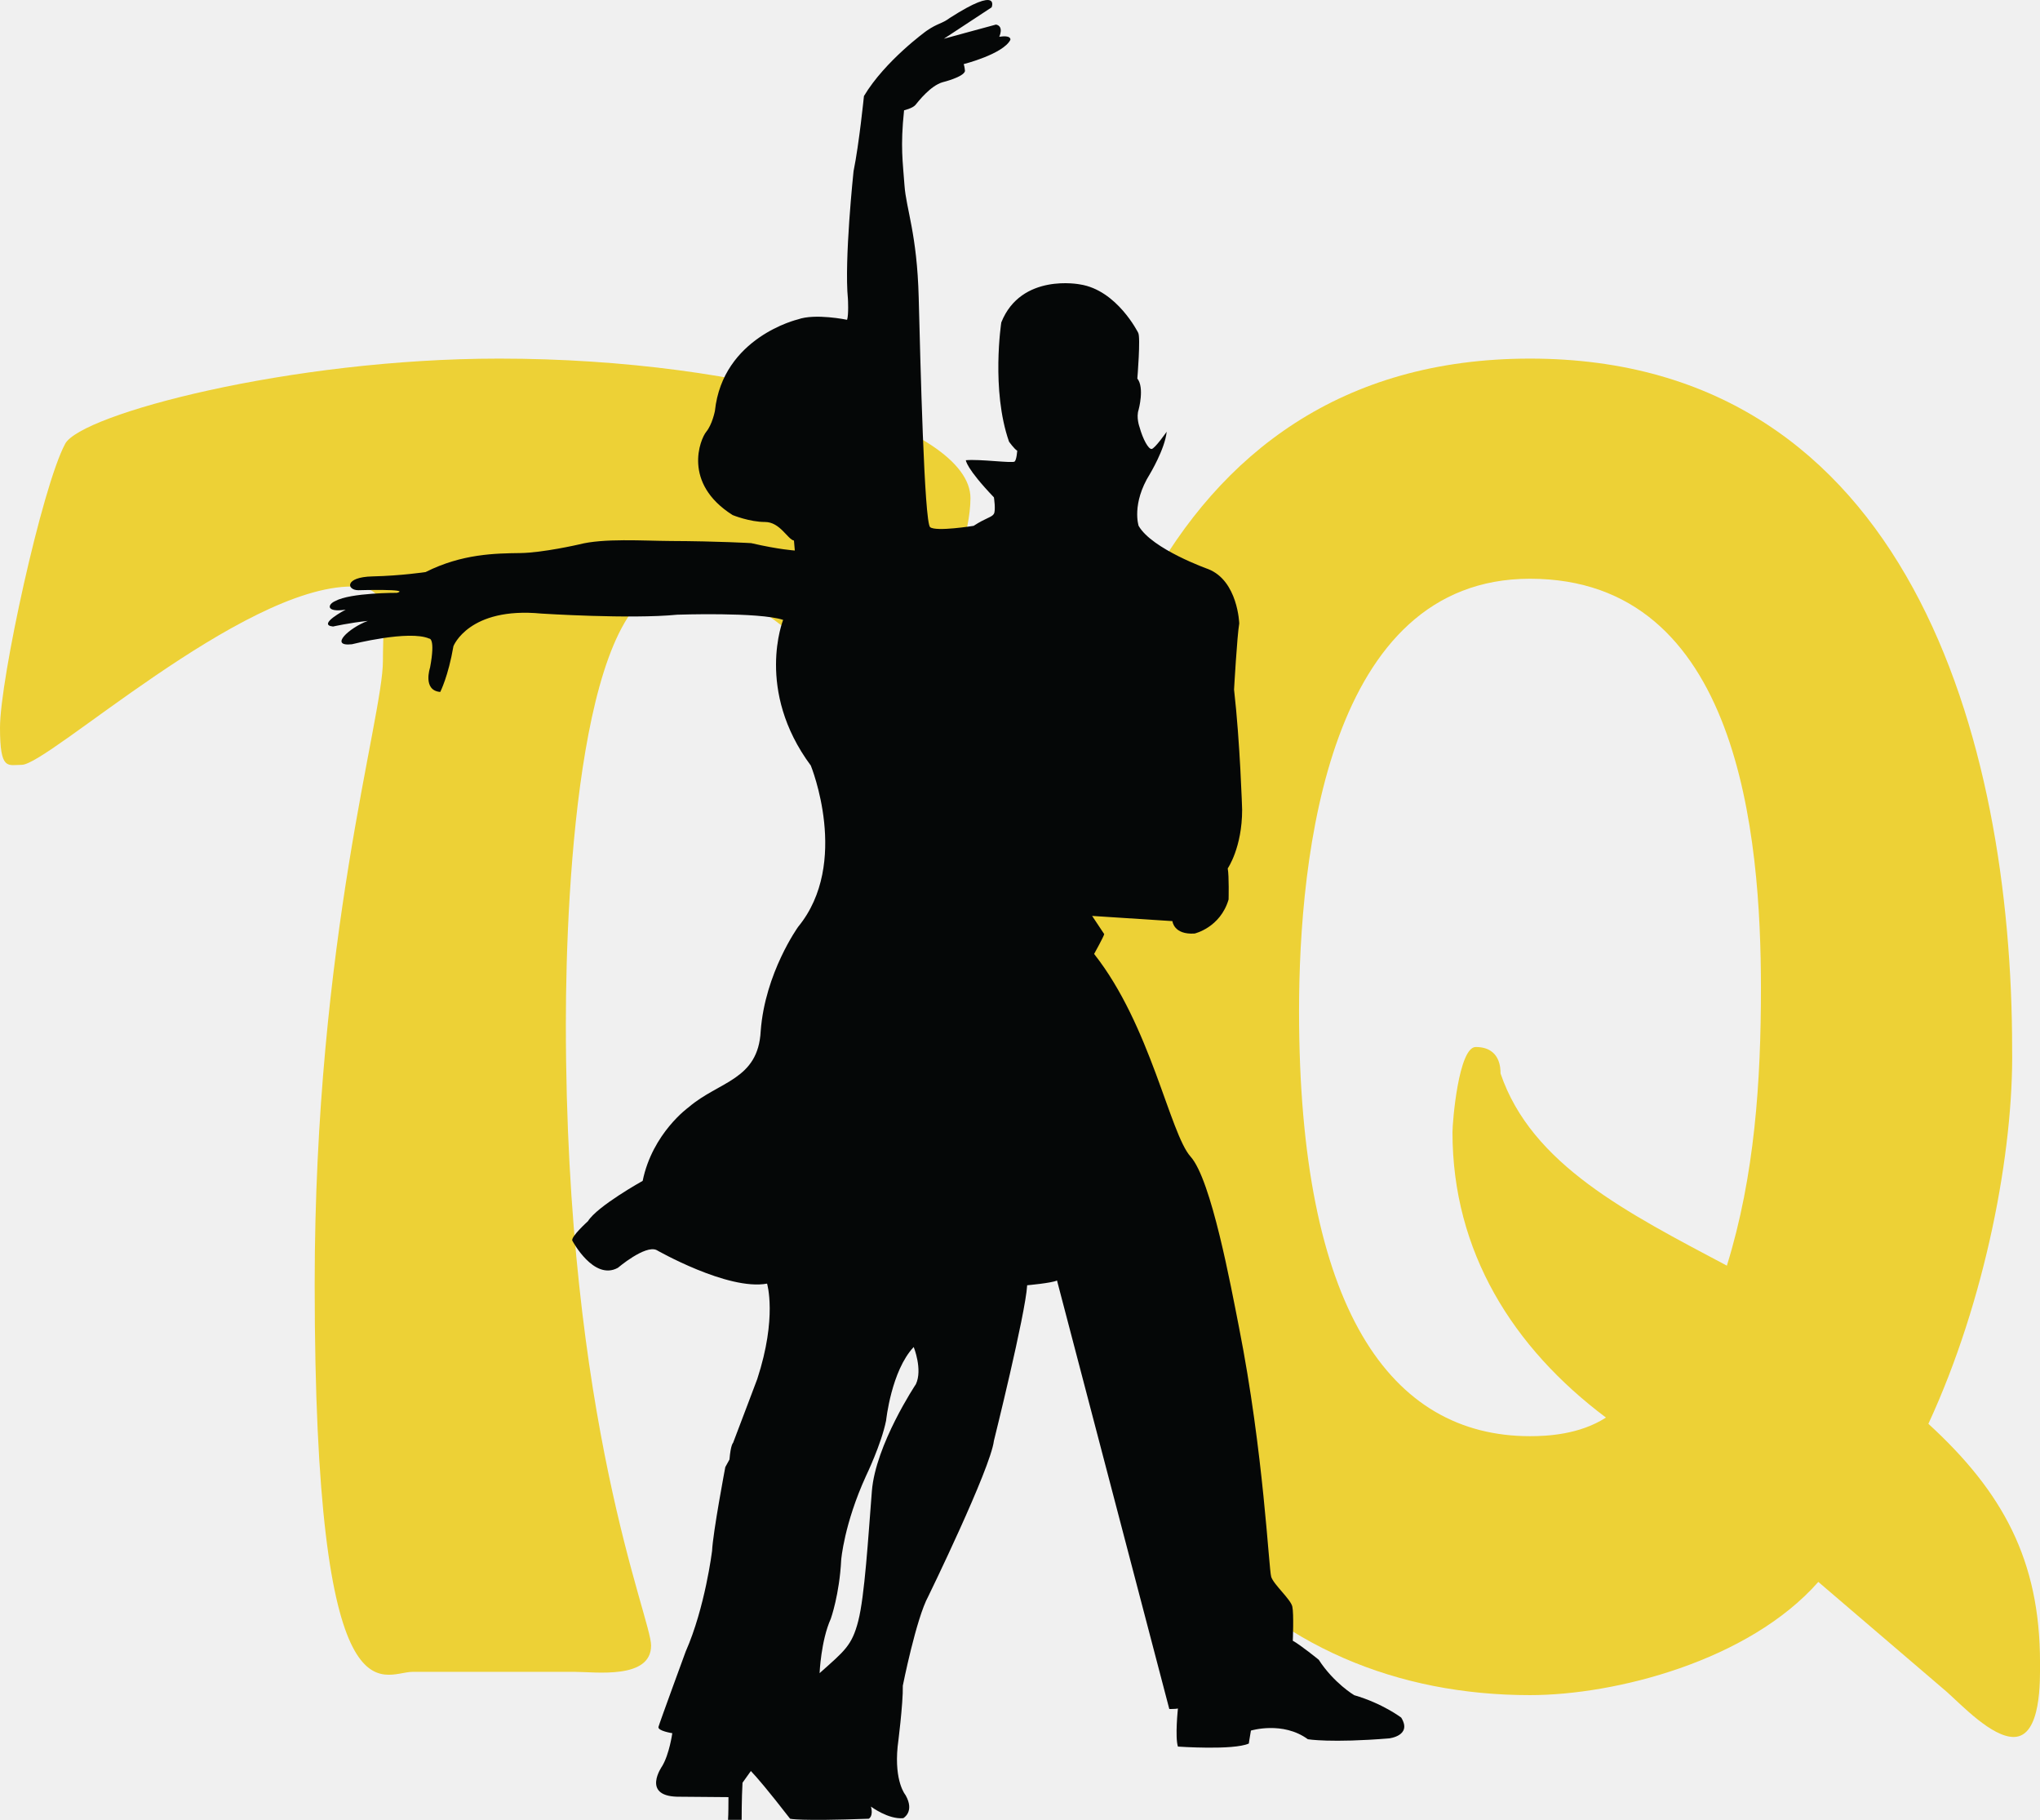
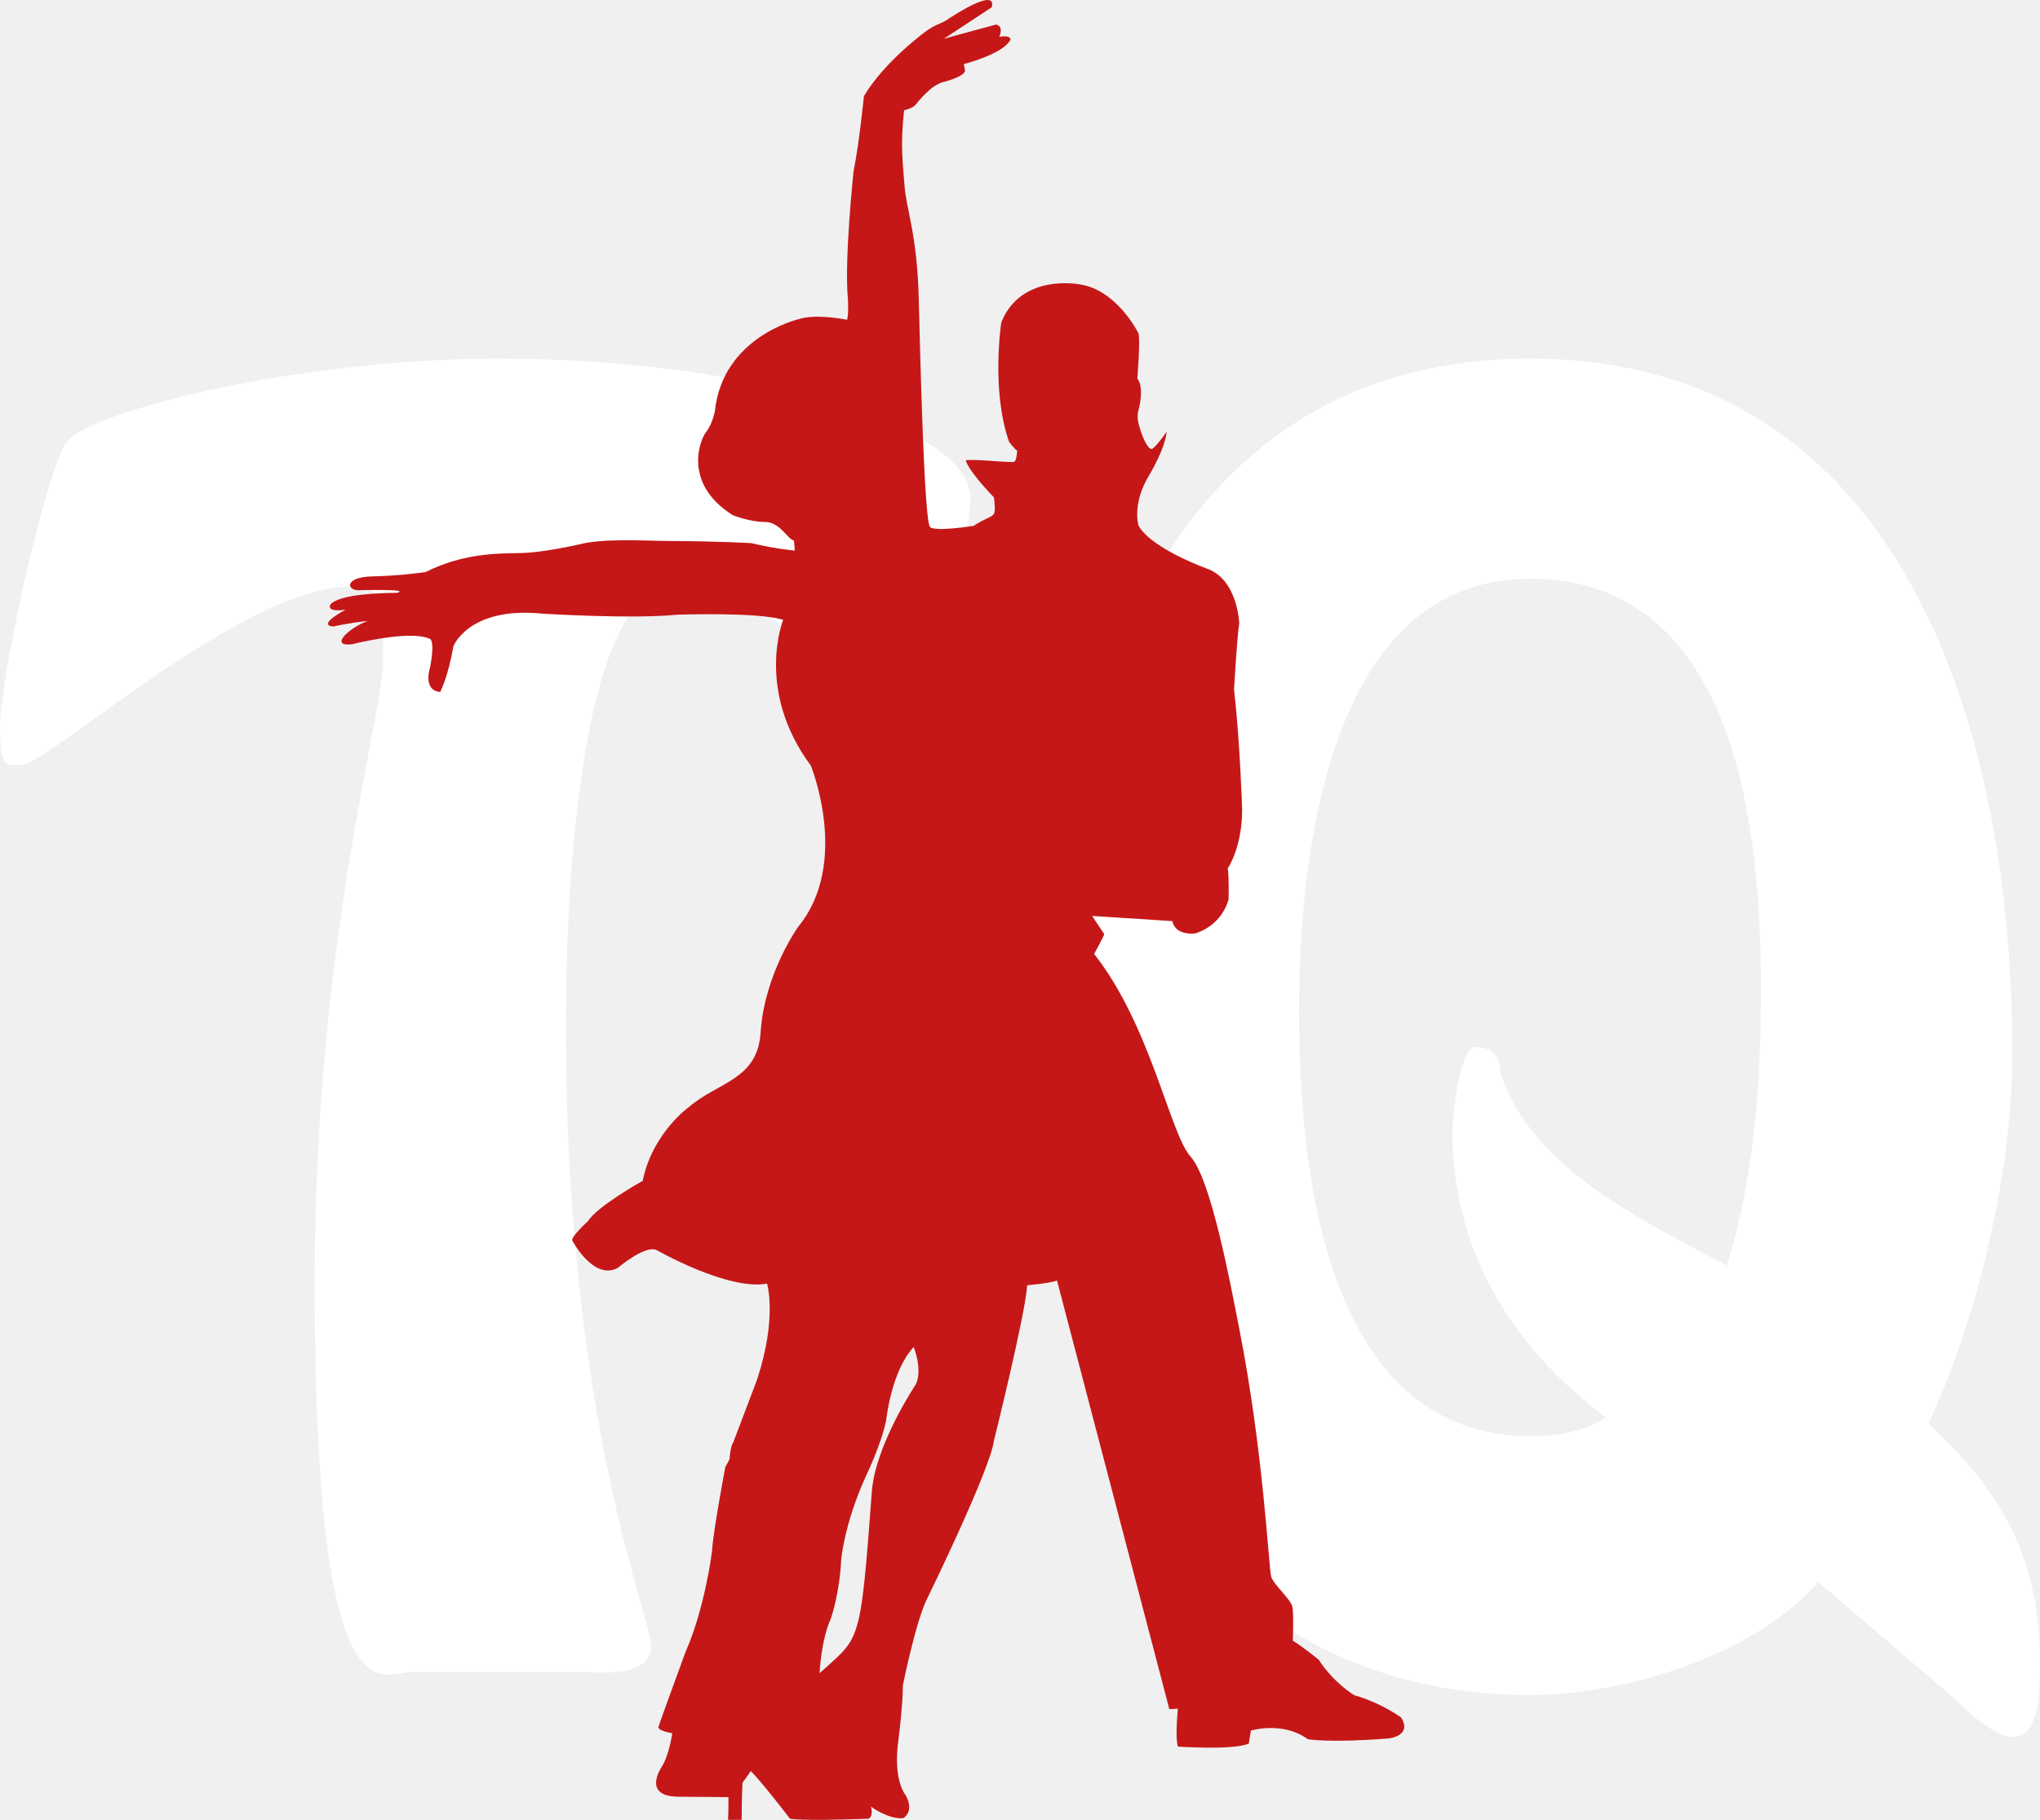
<svg xmlns="http://www.w3.org/2000/svg" id="svg3004" version="1.1" width="127.6" height="113.812" xml:space="preserve">
  <defs id="defs3008" />
  <g id="g3012" transform="matrix(1.25,0,0,-1.25,0,113.8125)">
    <g id="g3014" transform="scale(0.1,0.1)">
-       <path d="m 206.352,74.062 c -14.747,0 -48.887,-31.035 -48.887,193.925 0,172.985 34.14,283.141 34.14,311.832 0,23.282 3.887,37.246 -15.507,37.246 -55.09,0 -152.036,-89.218 -165.239,-89.218 C 3.887,527.848 0,524.742 0,546.48 c 0,24.024 20.949,120.235 32.59,141.954 7.762,14.746 112.469,42.656 217.199,42.656 124.883,0 235.82,-33.36 235.82,-69.805 0,-34.14 -38.007,-107.832 -46.543,-107.832 -13.183,0 -45,64.395 -100.839,64.395 -47.325,0 -55.079,-148.164 -55.079,-219.551 0,-199.352 42.657,-297.086 42.657,-311.051 0,-17.07 -27.91,-13.184 -37.989,-13.184 l -81.464,0" style="fill:#edd136;fill-opacity:1;fill-rule:nonzero;stroke:none" id="path3016" />
-       <path d="M 909.875,119.063 C 874.973,79.492 808.273,62.422 765.598,62.422 c -131.875,0 -241.258,96.191 -241.258,323.473 0,154.375 51.98,345.195 241.258,345.195 189.277,0 241.252,-190.82 241.252,-345.195 0.78,-51.192 -13.19,-125.661 -41.901,-187.731 37.251,-34.121 55.861,-68.262 55.861,-119.473 0,-8.516 0.78,-37.207 -13.18,-37.207 -10.86,0 -25.607,15.508 -33.36,22.48 L 909.875,119.063 z M 650.031,404.527 c 0,-148.941 45.742,-212.554 115.567,-212.554 8.535,0 24.824,0.781 38.007,9.316 -46.542,34.902 -76.796,82.988 -76.796,142.711 0,5.449 3.101,42.676 11.64,42.676 12.403,0 12.403,-10.86 12.403,-13.203 15.527,-45.762 63.613,-69.801 113.261,-96.188 13.961,44.996 17.047,92.32 17.047,138.863 0,76.036 -10.836,204.805 -115.562,204.805 -100.84,0 -115.567,-138.086 -115.567,-216.426" style="fill:#edd136;fill-opacity:1;fill-rule:nonzero;stroke:none" id="path3018" />
-       <path d="m 701.16,51.172 c 0,0 -9.312,7.109 -23.551,11.23 0,0 -10.175,6.055 -17.738,17.734 0,0 -9.297,7.539 -12.965,9.492 0,0 0.567,13.398 -0.234,17.07 -0.766,3.653 -9.356,11.035 -10.567,14.903 -1.234,3.906 -3.734,62.207 -16.132,124.902 -4.004,20.273 -13.828,73.789 -24.2,85.309 -10.371,11.523 -20.039,65.683 -48.285,101.425 0,0 5.043,9.082 5.043,9.942 l -6.039,9.082 40.18,-2.598 c 0,0 0.586,-6.914 11.109,-6.211 0,0 12.817,2.91 16.996,17.031 0,0 0.293,11.661 -0.429,15.547 0,0 7.207,10.371 7.207,29.395 0,0 -1.02,33.711 -4.043,60.078 0,0 1.519,27.012 2.597,33.066 0,0 -0.644,21.387 -15.566,27.227 0,0 -28.09,9.941 -34.785,21.621 0,0 -3.672,11.016 5.625,25.918 0,0 7.558,12.539 8.418,21.172 0,0 -5.977,-8.574 -7.563,-8.633 -1.582,-0.078 -4.312,4.746 -6.05,11.035 0,0 -1.739,4.746 -0.43,8.613 0,0 3.023,11.036 -0.645,15.586 0,0 1.715,20.743 0.43,22.891 0,0 -10.605,21.406 -29.18,24.219 0,0 -29.402,5.84 -39.324,-19.024 0,0 -5.195,-33.711 3.867,-59.648 0,0 2.598,-3.672 4.102,-4.531 0,0 -0.274,-4.434 -1.27,-5.411 -1.035,-0.976 -17.519,1.309 -24.433,0.645 0,0 0,-3.887 14.043,-18.574 0,0 0.996,-6.406 0,-8.223 -0.996,-1.797 -3.887,-1.933 -10.157,-6.035 0,0 -18.789,-3.027 -21.757,-0.664 -2.95,2.383 -4.903,83.242 -5.723,114.961 -0.82,31.699 -6.27,44.219 -7.109,55.996 -0.821,11.758 -2.149,19.219 -0.215,37.598 0,0 4.277,1.015 5.683,2.675 1.387,1.7 7.52,9.629 13.575,11.371 0,0 10.585,2.586 11.23,5.606 0,0 -0.215,2.391 -0.645,3.465 0,0 19.649,4.98 23.34,12.109 0,0 0.801,2.52 -5.547,1.582 0,0 2.5,5.219 -1.621,6.098 l -15.976,-4.336 -10.137,-2.777 23.906,15.714 c 0,0 4.61,11.094 -20.879,-5.265 -4.179,-3.094 -5.918,-2.52 -11.679,-6.473 0,0 -20.742,-14.922 -31.328,-32.64 0,0 -2.383,-23.77 -5.196,-37.598 0,0 -4.746,-44.531 -2.812,-63.965 0,0 0.429,-7.793 -0.43,-10.371 0,0 -15.898,3.34 -24.629,0.195 0,0 -37.597,-8.847 -41.504,-45.801 0,0 -1.308,-6.718 -4.316,-10.39 -3.027,-3.672 -12.109,-25.703 13.183,-41.699 0,0 8.438,-3.457 16.211,-3.457 7.539,0 11.348,-8.75 14.473,-9.297 l 0.43,-4.981 c 0,0 -7.793,0.449 -21.817,3.692 0,0 -16.113,0.976 -40.351,1.074 -13.731,0.078 -33.613,1.484 -45.879,-1.738 0,0 -18.067,-4.161 -29.317,-4.297 -12.382,-0.176 -29.042,-0.293 -47.402,-9.512 0,0 -12.305,-1.855 -26.601,-2.168 -14.161,-0.332 -12.872,-6.914 -7.032,-6.914 0,0 26.582,0.762 19.375,-1.309 0,0 -23.281,0.118 -30.918,-4.101 -4.023,-1.719 -4.746,-5.84 5.196,-4.317 0,0 -14.59,-7.578 -6.328,-8.437 0,0 8.418,1.894 17.402,2.812 -9.395,-3.457 -19.609,-12.968 -7.949,-11.679 0,0 28.613,7.246 38.672,2.832 0,0 3.242,0.527 0.429,-14.492 0,0 -3.867,-11.446 5.098,-12.207 0,0 4.004,7.773 6.601,22.91 0,0 7.657,19.785 43.985,16.308 0,0 44.648,-2.871 67.988,-0.566 0,0 40.899,1.426 53.008,-2.598 0,0 -14.121,-35.156 13.848,-72.89 0,0 19.882,-48.711 -6.348,-80.684 0,0 -16.582,-23.047 -18.731,-52.168 -1.269,-24.492 -20.878,-25.059 -36.015,-38.047 0,0 -18.164,-12.949 -23.047,-36.871 0,0 -22.773,-12.676 -27.383,-20.176 0,0 -8.926,-8.047 -7.773,-9.804 0,0 10.664,-20.157 22.754,-13.516 0,0 13.554,11.523 19.316,8.906 0,0 35.723,-20.449 55.332,-16.816 0,0 5.176,-16.875 -4.902,-47.715 0,0 -8.36,-22.188 -12.11,-31.973 0,0 -1.172,-0.82 -1.797,-8.3 l -2.089,-3.809 c 0,0 -6.192,-32.637 -6.621,-41.953 0,0 -3.477,-28.301 -13.204,-50.332 0,0 -13.066,-35.605 -13.613,-37.676 -0.527,-2.031 6.914,-3.164 6.914,-3.164 0,0 -1.445,-10.508 -5.117,-16.562 0,0 -10.352,-14.707 7.5,-15.215 l 25.723,-0.215 c -0.02,-3.047 0,-8.594 -0.215,-11.367 l 6.816,0 c 0,0 -0.019,10.82 0.43,18.574 l 4.18,5.859 c 2.871,-2.969 8.535,-9.57 19.628,-23.867 0,0 4.161,-1.289 39.336,0 0,0 2.442,1.016 1.133,6.074 0,0 8.653,-6.504 16.153,-5.801 0,0 5.898,3.184 1.152,11.543 0,0 -5.703,6.562 -3.965,24.277 0,0 2.813,21.602 2.598,30.469 0,0 6.699,33.692 12.754,44.727 0,0 31.113,63.75 32.832,77.813 0,0 15.781,63.32 16.64,77.792 0,0 12.325,1.094 14.93,2.383 L 585.109,55.469 c 0,0 3.457,0 4.317,0.254 0,0 -1.524,-14.297 0,-19.043 0,0 27.715,-1.953 35.484,1.523 0,0 0.16,1.504 1.039,6.484 0,0 15.957,4.844 28.496,-4.336 0,0 11.485,-1.953 40.645,0.43 0,0 11.68,1.289 6.07,10.391 z M 458.305,217.988 c 0,0 -20.235,-30.312 -22.032,-53.593 -1.835,-23.262 -3.613,-52.461 -6.796,-64.825 -3.164,-12.402 -6.895,-15.039 -19.356,-26.152 0,0 0.645,16.211 5.606,27.227 0,0 4.336,12.128 5.195,29.375 0,0 1.387,17.949 12.461,42.148 0,0 7.637,15.801 10.019,27.656 0,0 2.578,24.864 13.809,36.758 0,0 4.551,-11.23 1.094,-18.594" style="fill:#050707;fill-opacity:1;fill-rule:nonzero;stroke:none" id="path3020" />
+       <path d="m 206.352,74.062 c -14.747,0 -48.887,-31.035 -48.887,193.925 0,172.985 34.14,283.141 34.14,311.832 0,23.282 3.887,37.246 -15.507,37.246 -55.09,0 -152.036,-89.218 -165.239,-89.218 C 3.887,527.848 0,524.742 0,546.48 c 0,24.024 20.949,120.235 32.59,141.954 7.762,14.746 112.469,42.656 217.199,42.656 124.883,0 235.82,-33.36 235.82,-69.805 0,-34.14 -38.007,-107.832 -46.543,-107.832 -13.183,0 -45,64.395 -100.839,64.395 -47.325,0 -55.079,-148.164 -55.079,-219.551 0,-199.352 42.657,-297.086 42.657,-311.051 0,-17.07 -27.91,-13.184 -37.989,-13.184 l -81.464,0" style="fill:#fff;fill-opacity:1;fill-rule:nonzero;stroke:none" id="path3016" />
+       <path d="M 909.875,119.063 C 874.973,79.492 808.273,62.422 765.598,62.422 c -131.875,0 -241.258,96.191 -241.258,323.473 0,154.375 51.98,345.195 241.258,345.195 189.277,0 241.252,-190.82 241.252,-345.195 0.78,-51.192 -13.19,-125.661 -41.901,-187.731 37.251,-34.121 55.861,-68.262 55.861,-119.473 0,-8.516 0.78,-37.207 -13.18,-37.207 -10.86,0 -25.607,15.508 -33.36,22.48 L 909.875,119.063 z M 650.031,404.527 c 0,-148.941 45.742,-212.554 115.567,-212.554 8.535,0 24.824,0.781 38.007,9.316 -46.542,34.902 -76.796,82.988 -76.796,142.711 0,5.449 3.101,42.676 11.64,42.676 12.403,0 12.403,-10.86 12.403,-13.203 15.527,-45.762 63.613,-69.801 113.261,-96.188 13.961,44.996 17.047,92.32 17.047,138.863 0,76.036 -10.836,204.805 -115.562,204.805 -100.84,0 -115.567,-138.086 -115.567,-216.426" style="fill:#fff;fill-opacity:1;fill-rule:nonzero;stroke:none" id="path3018" />
+       <path d="m 701.16,51.172 c 0,0 -9.312,7.109 -23.551,11.23 0,0 -10.175,6.055 -17.738,17.734 0,0 -9.297,7.539 -12.965,9.492 0,0 0.567,13.398 -0.234,17.07 -0.766,3.653 -9.356,11.035 -10.567,14.903 -1.234,3.906 -3.734,62.207 -16.132,124.902 -4.004,20.273 -13.828,73.789 -24.2,85.309 -10.371,11.523 -20.039,65.683 -48.285,101.425 0,0 5.043,9.082 5.043,9.942 l -6.039,9.082 40.18,-2.598 c 0,0 0.586,-6.914 11.109,-6.211 0,0 12.817,2.91 16.996,17.031 0,0 0.293,11.661 -0.429,15.547 0,0 7.207,10.371 7.207,29.395 0,0 -1.02,33.711 -4.043,60.078 0,0 1.519,27.012 2.597,33.066 0,0 -0.644,21.387 -15.566,27.227 0,0 -28.09,9.941 -34.785,21.621 0,0 -3.672,11.016 5.625,25.918 0,0 7.558,12.539 8.418,21.172 0,0 -5.977,-8.574 -7.563,-8.633 -1.582,-0.078 -4.312,4.746 -6.05,11.035 0,0 -1.739,4.746 -0.43,8.613 0,0 3.023,11.036 -0.645,15.586 0,0 1.715,20.743 0.43,22.891 0,0 -10.605,21.406 -29.18,24.219 0,0 -29.402,5.84 -39.324,-19.024 0,0 -5.195,-33.711 3.867,-59.648 0,0 2.598,-3.672 4.102,-4.531 0,0 -0.274,-4.434 -1.27,-5.411 -1.035,-0.976 -17.519,1.309 -24.433,0.645 0,0 0,-3.887 14.043,-18.574 0,0 0.996,-6.406 0,-8.223 -0.996,-1.797 -3.887,-1.933 -10.157,-6.035 0,0 -18.789,-3.027 -21.757,-0.664 -2.95,2.383 -4.903,83.242 -5.723,114.961 -0.82,31.699 -6.27,44.219 -7.109,55.996 -0.821,11.758 -2.149,19.219 -0.215,37.598 0,0 4.277,1.015 5.683,2.675 1.387,1.7 7.52,9.629 13.575,11.371 0,0 10.585,2.586 11.23,5.606 0,0 -0.215,2.391 -0.645,3.465 0,0 19.649,4.98 23.34,12.109 0,0 0.801,2.52 -5.547,1.582 0,0 2.5,5.219 -1.621,6.098 l -15.976,-4.336 -10.137,-2.777 23.906,15.714 c 0,0 4.61,11.094 -20.879,-5.265 -4.179,-3.094 -5.918,-2.52 -11.679,-6.473 0,0 -20.742,-14.922 -31.328,-32.64 0,0 -2.383,-23.77 -5.196,-37.598 0,0 -4.746,-44.531 -2.812,-63.965 0,0 0.429,-7.793 -0.43,-10.371 0,0 -15.898,3.34 -24.629,0.195 0,0 -37.597,-8.847 -41.504,-45.801 0,0 -1.308,-6.718 -4.316,-10.39 -3.027,-3.672 -12.109,-25.703 13.183,-41.699 0,0 8.438,-3.457 16.211,-3.457 7.539,0 11.348,-8.75 14.473,-9.297 l 0.43,-4.981 c 0,0 -7.793,0.449 -21.817,3.692 0,0 -16.113,0.976 -40.351,1.074 -13.731,0.078 -33.613,1.484 -45.879,-1.738 0,0 -18.067,-4.161 -29.317,-4.297 -12.382,-0.176 -29.042,-0.293 -47.402,-9.512 0,0 -12.305,-1.855 -26.601,-2.168 -14.161,-0.332 -12.872,-6.914 -7.032,-6.914 0,0 26.582,0.762 19.375,-1.309 0,0 -23.281,0.118 -30.918,-4.101 -4.023,-1.719 -4.746,-5.84 5.196,-4.317 0,0 -14.59,-7.578 -6.328,-8.437 0,0 8.418,1.894 17.402,2.812 -9.395,-3.457 -19.609,-12.968 -7.949,-11.679 0,0 28.613,7.246 38.672,2.832 0,0 3.242,0.527 0.429,-14.492 0,0 -3.867,-11.446 5.098,-12.207 0,0 4.004,7.773 6.601,22.91 0,0 7.657,19.785 43.985,16.308 0,0 44.648,-2.871 67.988,-0.566 0,0 40.899,1.426 53.008,-2.598 0,0 -14.121,-35.156 13.848,-72.89 0,0 19.882,-48.711 -6.348,-80.684 0,0 -16.582,-23.047 -18.731,-52.168 -1.269,-24.492 -20.878,-25.059 -36.015,-38.047 0,0 -18.164,-12.949 -23.047,-36.871 0,0 -22.773,-12.676 -27.383,-20.176 0,0 -8.926,-8.047 -7.773,-9.804 0,0 10.664,-20.157 22.754,-13.516 0,0 13.554,11.523 19.316,8.906 0,0 35.723,-20.449 55.332,-16.816 0,0 5.176,-16.875 -4.902,-47.715 0,0 -8.36,-22.188 -12.11,-31.973 0,0 -1.172,-0.82 -1.797,-8.3 l -2.089,-3.809 c 0,0 -6.192,-32.637 -6.621,-41.953 0,0 -3.477,-28.301 -13.204,-50.332 0,0 -13.066,-35.605 -13.613,-37.676 -0.527,-2.031 6.914,-3.164 6.914,-3.164 0,0 -1.445,-10.508 -5.117,-16.562 0,0 -10.352,-14.707 7.5,-15.215 l 25.723,-0.215 c -0.02,-3.047 0,-8.594 -0.215,-11.367 l 6.816,0 c 0,0 -0.019,10.82 0.43,18.574 l 4.18,5.859 c 2.871,-2.969 8.535,-9.57 19.628,-23.867 0,0 4.161,-1.289 39.336,0 0,0 2.442,1.016 1.133,6.074 0,0 8.653,-6.504 16.153,-5.801 0,0 5.898,3.184 1.152,11.543 0,0 -5.703,6.562 -3.965,24.277 0,0 2.813,21.602 2.598,30.469 0,0 6.699,33.692 12.754,44.727 0,0 31.113,63.75 32.832,77.813 0,0 15.781,63.32 16.64,77.792 0,0 12.325,1.094 14.93,2.383 L 585.109,55.469 c 0,0 3.457,0 4.317,0.254 0,0 -1.524,-14.297 0,-19.043 0,0 27.715,-1.953 35.484,1.523 0,0 0.16,1.504 1.039,6.484 0,0 15.957,4.844 28.496,-4.336 0,0 11.485,-1.953 40.645,0.43 0,0 11.68,1.289 6.07,10.391 z M 458.305,217.988 c 0,0 -20.235,-30.312 -22.032,-53.593 -1.835,-23.262 -3.613,-52.461 -6.796,-64.825 -3.164,-12.402 -6.895,-15.039 -19.356,-26.152 0,0 0.645,16.211 5.606,27.227 0,0 4.336,12.128 5.195,29.375 0,0 1.387,17.949 12.461,42.148 0,0 7.637,15.801 10.019,27.656 0,0 2.578,24.864 13.809,36.758 0,0 4.551,-11.23 1.094,-18.594" style="fill:#C51718;fill-opacity:1;fill-rule:nonzero;stroke:none" id="path3020" />
    </g>
  </g>
</svg>
